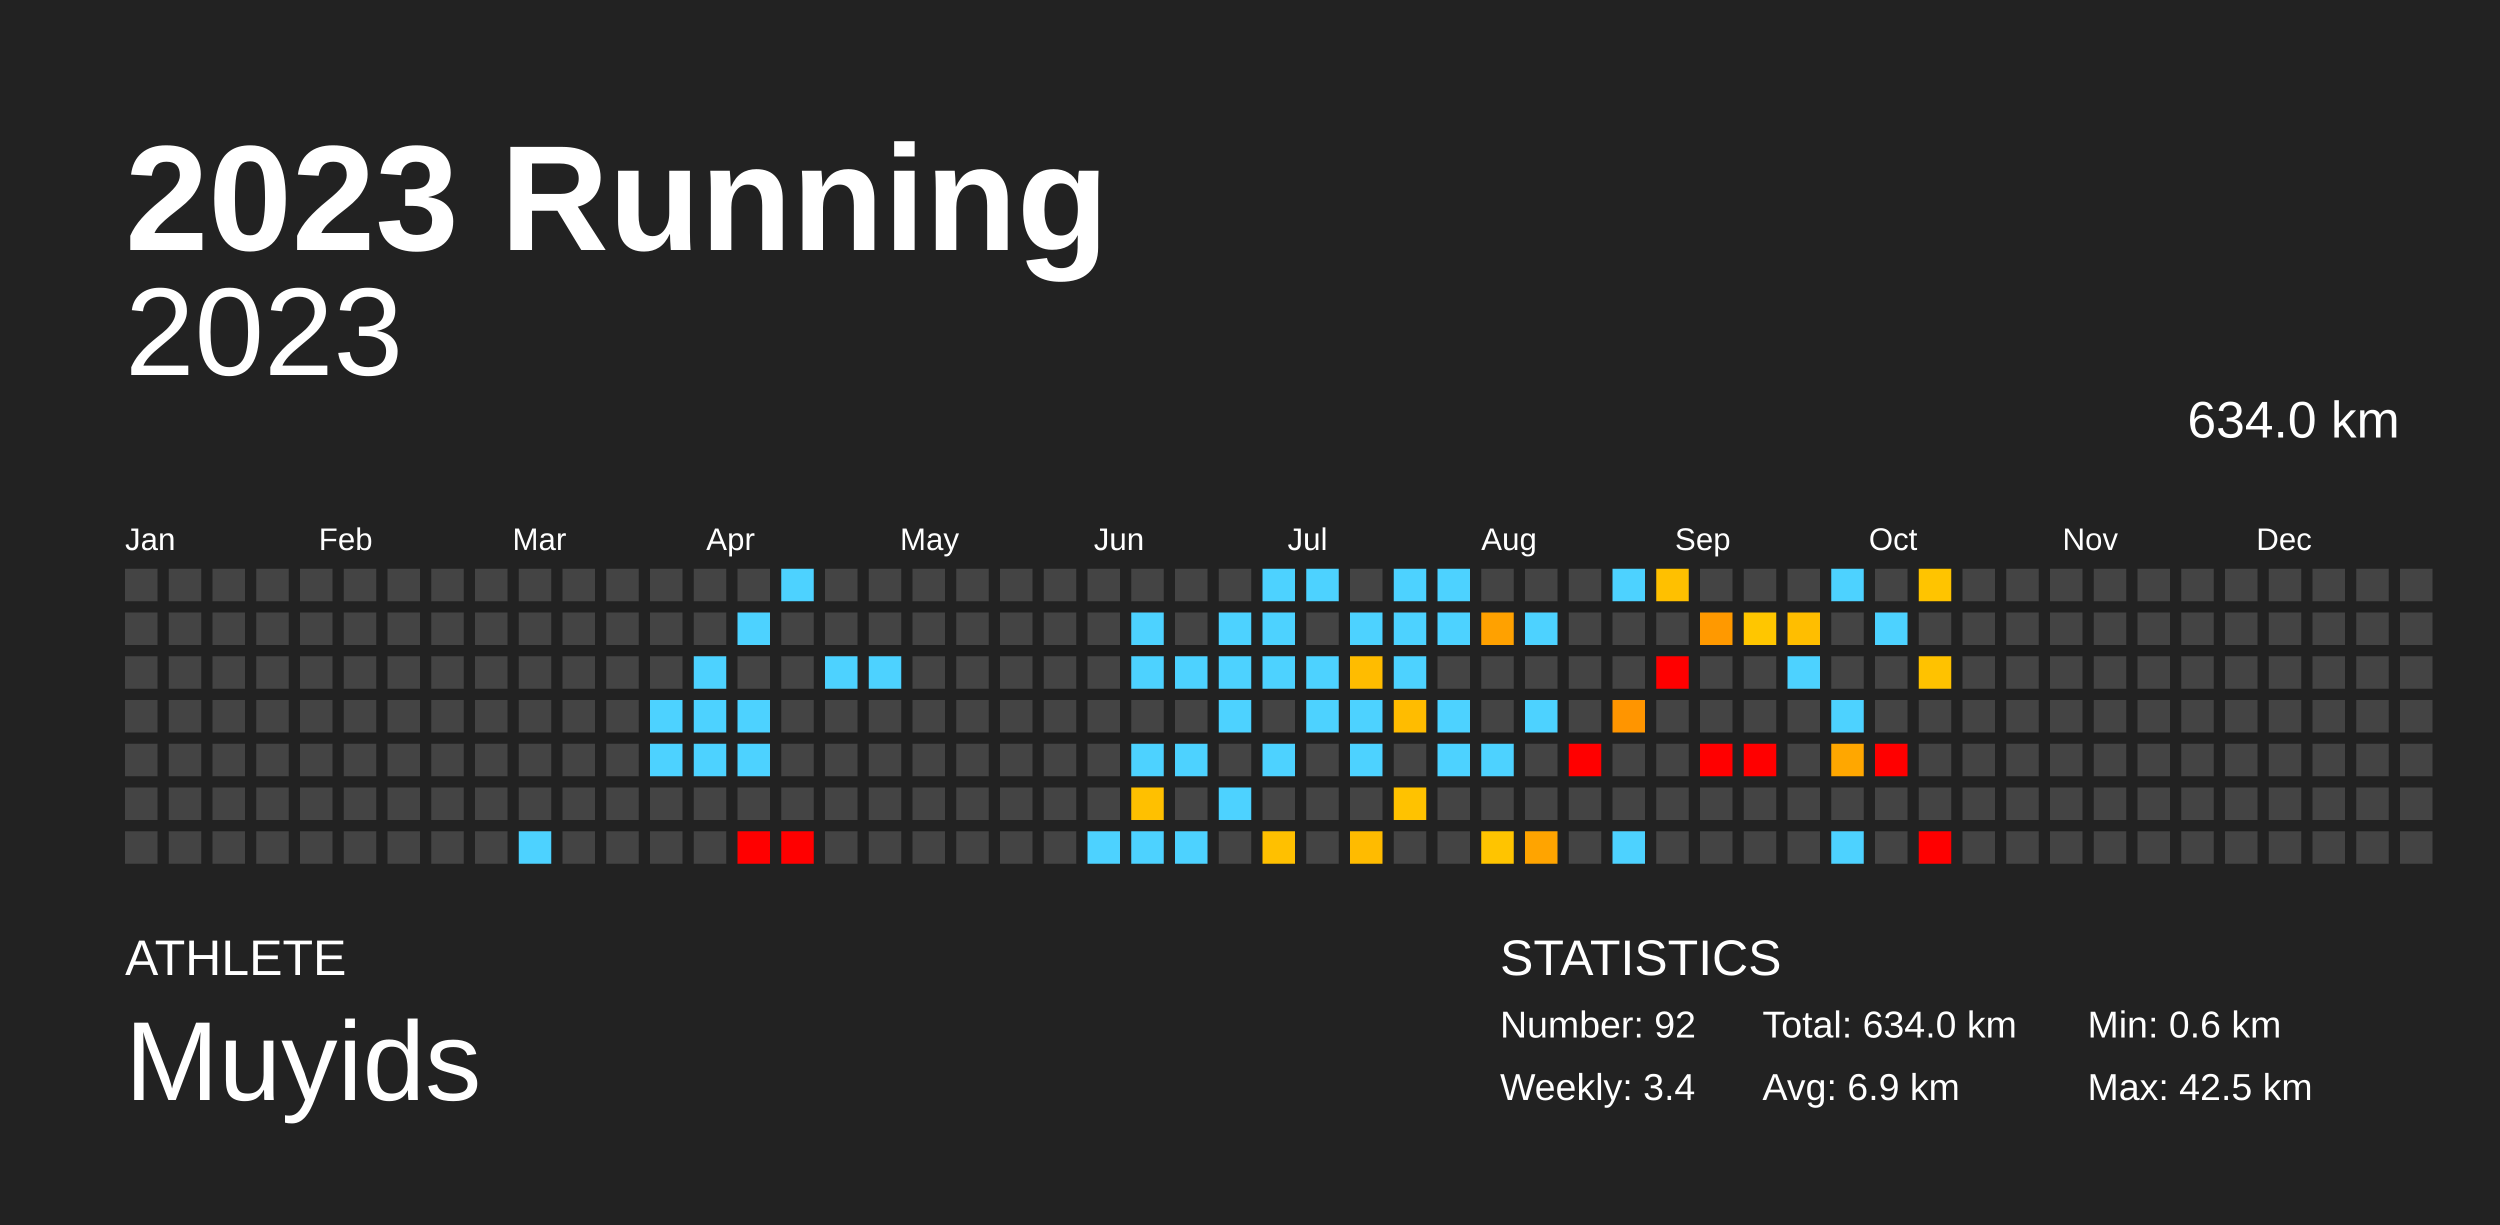
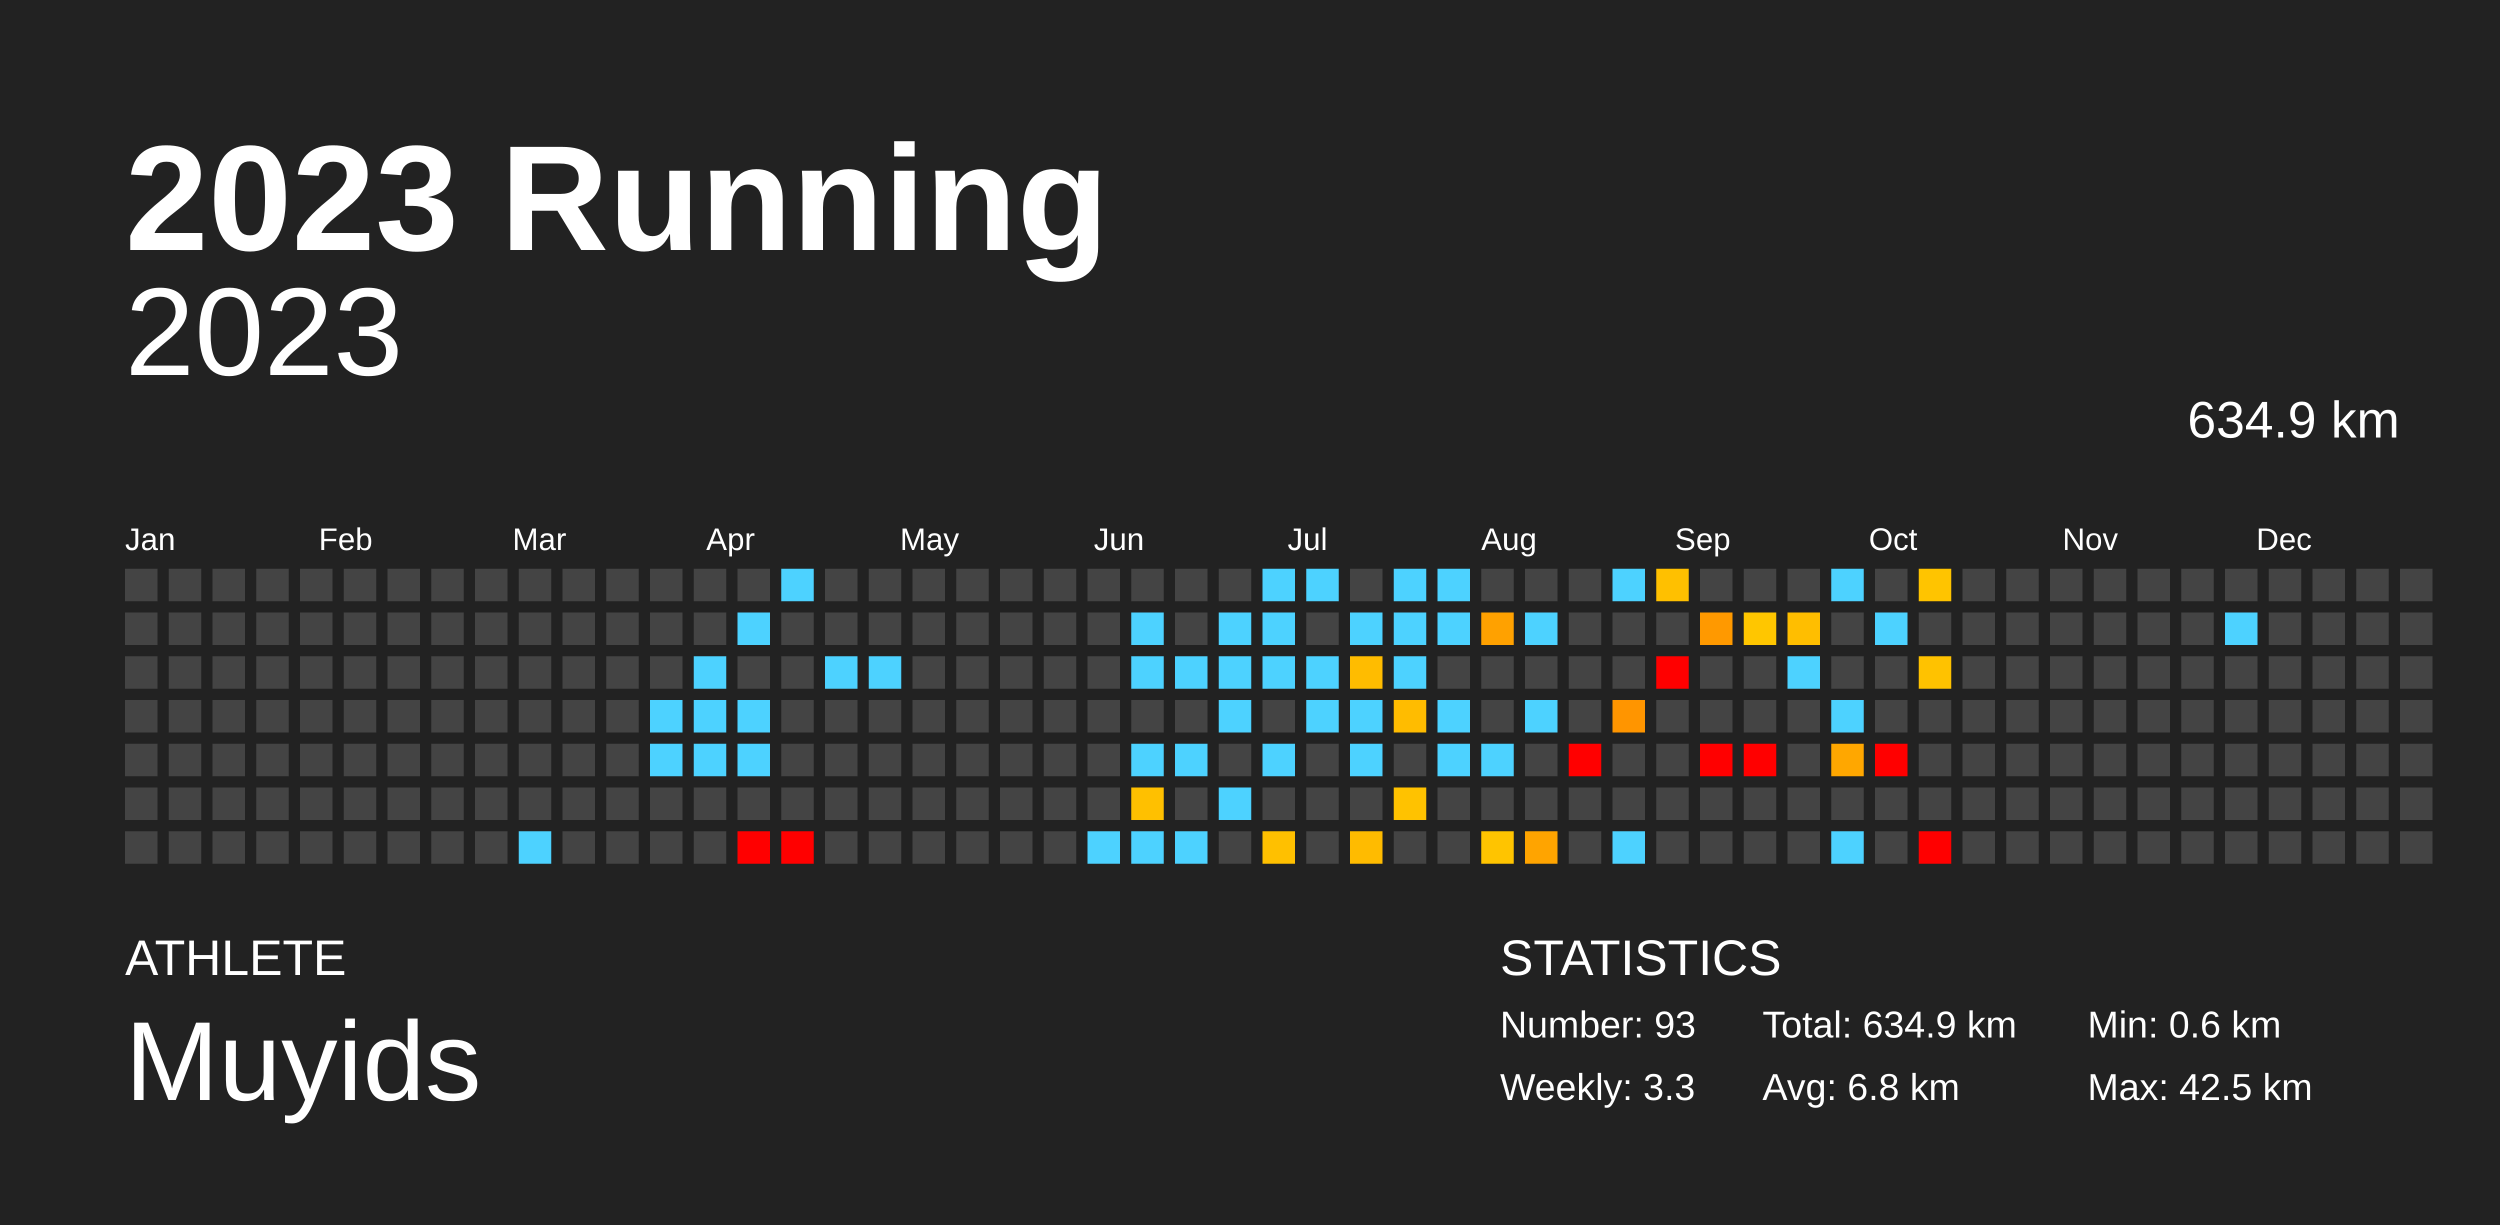
<svg xmlns="http://www.w3.org/2000/svg" baseProfile="full" height="98mm" version="1.1" viewBox="0,0,200,98" width="200mm">
  <defs />
  <rect fill="#222222" height="98" width="200" x="0" y="0" />
  <text fill="#FFFFFF" style="font-size:12px; font-family:Arial; font-weight:bold;" x="10" y="20">2023 Running</text>
  <text fill="#FFFFFF" style="font-size:4px; font-family:Arial" x="10" y="78">ATHLETE</text>
  <text fill="#FFFFFF" style="font-size:9px; font-family:Arial" x="10" y="88">Muyids</text>
  <text fill="#FFFFFF" style="font-size:4px; font-family:Arial" x="120" y="78">STATISTICS</text>
-   <text fill="#FFFFFF" style="font-size:3px; font-family:Arial" x="120" y="83">Number: 92</text>
-   <text fill="#FFFFFF" style="font-size:3px; font-family:Arial" x="120" y="88">Weekly: 3.4</text>
-   <text fill="#FFFFFF" style="font-size:3px; font-family:Arial" x="141" y="83">Total: 634.0 km</text>
-   <text fill="#FFFFFF" style="font-size:3px; font-family:Arial" x="141" y="88">Avg: 6.9 km</text>
+   <text fill="#FFFFFF" style="font-size:3px; font-family:Arial" x="120" y="83">Number: 93</text>
+   <text fill="#FFFFFF" style="font-size:3px; font-family:Arial" x="120" y="88">Weekly: 3.3</text>
+   <text fill="#FFFFFF" style="font-size:3px; font-family:Arial" x="141" y="83">Total: 634.9 km</text>
+   <text fill="#FFFFFF" style="font-size:3px; font-family:Arial" x="141" y="88">Avg: 6.8 km</text>
  <text fill="#FFFFFF" style="font-size:3px; font-family:Arial" x="167" y="83">Min: 0.6 km</text>
  <text fill="#FFFFFF" style="font-size:3px; font-family:Arial" x="167" y="88">Max: 42.5 km</text>
  <text alignment-baseline="hanging" fill="#FFFFFF" style="font-size:10.0px; font-family:Arial;" x="10" y="30">2023</text>
-   <text alignment-baseline="hanging" fill="#FFFFFF" style="font-size:4.125px; font-family:Arial;" x="175" y="35">634.0 km</text>
+   <text alignment-baseline="hanging" fill="#FFFFFF" style="font-size:4.125px; font-family:Arial;" x="175" y="35">634.9 km</text>
  <text fill="#FFFFFF" style="font-size:2.5px; font-family:Arial" x="10.0" y="44">Jan</text>
  <text fill="#FFFFFF" style="font-size:2.5px; font-family:Arial" x="25.5" y="44">Feb</text>
  <text fill="#FFFFFF" style="font-size:2.5px; font-family:Arial" x="41.0" y="44">Mar</text>
  <text fill="#FFFFFF" style="font-size:2.5px; font-family:Arial" x="56.5" y="44">Apr</text>
  <text fill="#FFFFFF" style="font-size:2.5px; font-family:Arial" x="72.0" y="44">May</text>
  <text fill="#FFFFFF" style="font-size:2.5px; font-family:Arial" x="87.5" y="44">Jun</text>
  <text fill="#FFFFFF" style="font-size:2.5px; font-family:Arial" x="103.0" y="44">Jul</text>
  <text fill="#FFFFFF" style="font-size:2.5px; font-family:Arial" x="118.5" y="44">Aug</text>
  <text fill="#FFFFFF" style="font-size:2.5px; font-family:Arial" x="134.0" y="44">Sep</text>
  <text fill="#FFFFFF" style="font-size:2.5px; font-family:Arial" x="149.5" y="44">Oct</text>
  <text fill="#FFFFFF" style="font-size:2.5px; font-family:Arial" x="165.0" y="44">Nov</text>
  <text fill="#FFFFFF" style="font-size:2.5px; font-family:Arial" x="180.5" y="44">Dec</text>
  <rect fill="#444444" height="2.6" width="2.6" x="10.0" y="45.5" />
  <rect fill="#444444" height="2.6" width="2.6" x="10.0" y="49.0" />
  <rect fill="#444444" height="2.6" width="2.6" x="10.0" y="52.5" />
  <rect fill="#444444" height="2.6" width="2.6" x="10.0" y="56.0" />
  <rect fill="#444444" height="2.6" width="2.6" x="10.0" y="59.5" />
  <rect fill="#444444" height="2.6" width="2.6" x="10.0" y="63.0" />
  <rect fill="#444444" height="2.6" width="2.6" x="10.0" y="66.5" />
  <rect fill="#444444" height="2.6" width="2.6" x="13.5" y="45.5" />
  <rect fill="#444444" height="2.6" width="2.6" x="13.5" y="49.0" />
  <rect fill="#444444" height="2.6" width="2.6" x="13.5" y="52.5" />
  <rect fill="#444444" height="2.6" width="2.6" x="13.5" y="56.0" />
  <rect fill="#444444" height="2.6" width="2.6" x="13.5" y="59.5" />
  <rect fill="#444444" height="2.6" width="2.6" x="13.5" y="63.0" />
  <rect fill="#444444" height="2.6" width="2.6" x="13.5" y="66.5" />
  <rect fill="#444444" height="2.6" width="2.6" x="17.0" y="45.5" />
  <rect fill="#444444" height="2.6" width="2.6" x="17.0" y="49.0" />
  <rect fill="#444444" height="2.6" width="2.6" x="17.0" y="52.5" />
  <rect fill="#444444" height="2.6" width="2.6" x="17.0" y="56.0" />
  <rect fill="#444444" height="2.6" width="2.6" x="17.0" y="59.5" />
  <rect fill="#444444" height="2.6" width="2.6" x="17.0" y="63.0" />
  <rect fill="#444444" height="2.6" width="2.6" x="17.0" y="66.5" />
  <rect fill="#444444" height="2.6" width="2.6" x="20.5" y="45.5" />
  <rect fill="#444444" height="2.6" width="2.6" x="20.5" y="49.0" />
  <rect fill="#444444" height="2.6" width="2.6" x="20.5" y="52.5" />
  <rect fill="#444444" height="2.6" width="2.6" x="20.5" y="56.0" />
  <rect fill="#444444" height="2.6" width="2.6" x="20.5" y="59.5" />
  <rect fill="#444444" height="2.6" width="2.6" x="20.5" y="63.0" />
  <rect fill="#444444" height="2.6" width="2.6" x="20.5" y="66.5" />
  <rect fill="#444444" height="2.6" width="2.6" x="24.0" y="45.5" />
  <rect fill="#444444" height="2.6" width="2.6" x="24.0" y="49.0" />
  <rect fill="#444444" height="2.6" width="2.6" x="24.0" y="52.5" />
  <rect fill="#444444" height="2.6" width="2.6" x="24.0" y="56.0" />
  <rect fill="#444444" height="2.6" width="2.6" x="24.0" y="59.5" />
  <rect fill="#444444" height="2.6" width="2.6" x="24.0" y="63.0" />
  <rect fill="#444444" height="2.6" width="2.6" x="24.0" y="66.5" />
  <rect fill="#444444" height="2.6" width="2.6" x="27.5" y="45.5" />
  <rect fill="#444444" height="2.6" width="2.6" x="27.5" y="49.0" />
  <rect fill="#444444" height="2.6" width="2.6" x="27.5" y="52.5" />
  <rect fill="#444444" height="2.6" width="2.6" x="27.5" y="56.0" />
  <rect fill="#444444" height="2.6" width="2.6" x="27.5" y="59.5" />
  <rect fill="#444444" height="2.6" width="2.6" x="27.5" y="63.0" />
  <rect fill="#444444" height="2.6" width="2.6" x="27.5" y="66.5" />
  <rect fill="#444444" height="2.6" width="2.6" x="31.0" y="45.5" />
  <rect fill="#444444" height="2.6" width="2.6" x="31.0" y="49.0" />
  <rect fill="#444444" height="2.6" width="2.6" x="31.0" y="52.5" />
  <rect fill="#444444" height="2.6" width="2.6" x="31.0" y="56.0" />
  <rect fill="#444444" height="2.6" width="2.6" x="31.0" y="59.5" />
  <rect fill="#444444" height="2.6" width="2.6" x="31.0" y="63.0" />
  <rect fill="#444444" height="2.6" width="2.6" x="31.0" y="66.5" />
  <rect fill="#444444" height="2.6" width="2.6" x="34.5" y="45.5" />
  <rect fill="#444444" height="2.6" width="2.6" x="34.5" y="49.0" />
  <rect fill="#444444" height="2.6" width="2.6" x="34.5" y="52.5" />
  <rect fill="#444444" height="2.6" width="2.6" x="34.5" y="56.0" />
  <rect fill="#444444" height="2.6" width="2.6" x="34.5" y="59.5" />
  <rect fill="#444444" height="2.6" width="2.6" x="34.5" y="63.0" />
  <rect fill="#444444" height="2.6" width="2.6" x="34.5" y="66.5" />
  <rect fill="#444444" height="2.6" width="2.6" x="38.0" y="45.5" />
  <rect fill="#444444" height="2.6" width="2.6" x="38.0" y="49.0" />
  <rect fill="#444444" height="2.6" width="2.6" x="38.0" y="52.5" />
  <rect fill="#444444" height="2.6" width="2.6" x="38.0" y="56.0" />
  <rect fill="#444444" height="2.6" width="2.6" x="38.0" y="59.5" />
  <rect fill="#444444" height="2.6" width="2.6" x="38.0" y="63.0" />
  <rect fill="#444444" height="2.6" width="2.6" x="38.0" y="66.5" />
  <rect fill="#444444" height="2.6" width="2.6" x="41.5" y="45.5" />
  <rect fill="#444444" height="2.6" width="2.6" x="41.5" y="49.0" />
  <rect fill="#444444" height="2.6" width="2.6" x="41.5" y="52.5" />
  <rect fill="#444444" height="2.6" width="2.6" x="41.5" y="56.0" />
  <rect fill="#444444" height="2.6" width="2.6" x="41.5" y="59.5" />
  <rect fill="#444444" height="2.6" width="2.6" x="41.5" y="63.0" />
  <rect fill="#4dd2ff" height="2.6" width="2.6" x="41.5" y="66.5" />
  <rect fill="#444444" height="2.6" width="2.6" x="45.0" y="45.5" />
  <rect fill="#444444" height="2.6" width="2.6" x="45.0" y="49.0" />
  <rect fill="#444444" height="2.6" width="2.6" x="45.0" y="52.5" />
  <rect fill="#444444" height="2.6" width="2.6" x="45.0" y="56.0" />
  <rect fill="#444444" height="2.6" width="2.6" x="45.0" y="59.5" />
  <rect fill="#444444" height="2.6" width="2.6" x="45.0" y="63.0" />
  <rect fill="#444444" height="2.6" width="2.6" x="45.0" y="66.5" />
  <rect fill="#444444" height="2.6" width="2.6" x="48.5" y="45.5" />
  <rect fill="#444444" height="2.6" width="2.6" x="48.5" y="49.0" />
  <rect fill="#444444" height="2.6" width="2.6" x="48.5" y="52.5" />
  <rect fill="#444444" height="2.6" width="2.6" x="48.5" y="56.0" />
  <rect fill="#444444" height="2.6" width="2.6" x="48.5" y="59.5" />
  <rect fill="#444444" height="2.6" width="2.6" x="48.5" y="63.0" />
  <rect fill="#444444" height="2.6" width="2.6" x="48.5" y="66.5" />
  <rect fill="#444444" height="2.6" width="2.6" x="52.0" y="45.5" />
  <rect fill="#444444" height="2.6" width="2.6" x="52.0" y="49.0" />
  <rect fill="#444444" height="2.6" width="2.6" x="52.0" y="52.5" />
  <rect fill="#4dd2ff" height="2.6" width="2.6" x="52.0" y="56.0" />
  <rect fill="#4dd2ff" height="2.6" width="2.6" x="52.0" y="59.5" />
  <rect fill="#444444" height="2.6" width="2.6" x="52.0" y="63.0" />
  <rect fill="#444444" height="2.6" width="2.6" x="52.0" y="66.5" />
  <rect fill="#444444" height="2.6" width="2.6" x="55.5" y="45.5" />
  <rect fill="#444444" height="2.6" width="2.6" x="55.5" y="49.0" />
  <rect fill="#4dd2ff" height="2.6" width="2.6" x="55.5" y="52.5" />
  <rect fill="#4dd2ff" height="2.6" width="2.6" x="55.5" y="56.0" />
  <rect fill="#4dd2ff" height="2.6" width="2.6" x="55.5" y="59.5" />
  <rect fill="#444444" height="2.6" width="2.6" x="55.5" y="63.0" />
  <rect fill="#444444" height="2.6" width="2.6" x="55.5" y="66.5" />
  <rect fill="#444444" height="2.6" width="2.6" x="59.0" y="45.5" />
  <rect fill="#4dd2ff" height="2.6" width="2.6" x="59.0" y="49.0" />
  <rect fill="#444444" height="2.6" width="2.6" x="59.0" y="52.5" />
  <rect fill="#4dd2ff" height="2.6" width="2.6" x="59.0" y="56.0" />
  <rect fill="#4dd2ff" height="2.6" width="2.6" x="59.0" y="59.5" />
  <rect fill="#444444" height="2.6" width="2.6" x="59.0" y="63.0" />
  <rect fill="red" height="2.6" width="2.6" x="59.0" y="66.5" />
  <rect fill="#4dd2ff" height="2.6" width="2.6" x="62.5" y="45.5" />
  <rect fill="#444444" height="2.6" width="2.6" x="62.5" y="49.0" />
  <rect fill="#444444" height="2.6" width="2.6" x="62.5" y="52.5" />
  <rect fill="#444444" height="2.6" width="2.6" x="62.5" y="56.0" />
  <rect fill="#444444" height="2.6" width="2.6" x="62.5" y="59.5" />
  <rect fill="#444444" height="2.6" width="2.6" x="62.5" y="63.0" />
  <rect fill="red" height="2.6" width="2.6" x="62.5" y="66.5" />
  <rect fill="#444444" height="2.6" width="2.6" x="66.0" y="45.5" />
  <rect fill="#444444" height="2.6" width="2.6" x="66.0" y="49.0" />
  <rect fill="#4dd2ff" height="2.6" width="2.6" x="66.0" y="52.5" />
  <rect fill="#444444" height="2.6" width="2.6" x="66.0" y="56.0" />
  <rect fill="#444444" height="2.6" width="2.6" x="66.0" y="59.5" />
  <rect fill="#444444" height="2.6" width="2.6" x="66.0" y="63.0" />
  <rect fill="#444444" height="2.6" width="2.6" x="66.0" y="66.5" />
  <rect fill="#444444" height="2.6" width="2.6" x="69.5" y="45.5" />
  <rect fill="#444444" height="2.6" width="2.6" x="69.5" y="49.0" />
  <rect fill="#4dd2ff" height="2.6" width="2.6" x="69.5" y="52.5" />
  <rect fill="#444444" height="2.6" width="2.6" x="69.5" y="56.0" />
  <rect fill="#444444" height="2.6" width="2.6" x="69.5" y="59.5" />
  <rect fill="#444444" height="2.6" width="2.6" x="69.5" y="63.0" />
  <rect fill="#444444" height="2.6" width="2.6" x="69.5" y="66.5" />
  <rect fill="#444444" height="2.6" width="2.6" x="73.0" y="45.5" />
  <rect fill="#444444" height="2.6" width="2.6" x="73.0" y="49.0" />
  <rect fill="#444444" height="2.6" width="2.6" x="73.0" y="52.5" />
  <rect fill="#444444" height="2.6" width="2.6" x="73.0" y="56.0" />
  <rect fill="#444444" height="2.6" width="2.6" x="73.0" y="59.5" />
  <rect fill="#444444" height="2.6" width="2.6" x="73.0" y="63.0" />
  <rect fill="#444444" height="2.6" width="2.6" x="73.0" y="66.5" />
  <rect fill="#444444" height="2.6" width="2.6" x="76.5" y="45.5" />
  <rect fill="#444444" height="2.6" width="2.6" x="76.5" y="49.0" />
  <rect fill="#444444" height="2.6" width="2.6" x="76.5" y="52.5" />
  <rect fill="#444444" height="2.6" width="2.6" x="76.5" y="56.0" />
  <rect fill="#444444" height="2.6" width="2.6" x="76.5" y="59.5" />
  <rect fill="#444444" height="2.6" width="2.6" x="76.5" y="63.0" />
  <rect fill="#444444" height="2.6" width="2.6" x="76.5" y="66.5" />
  <rect fill="#444444" height="2.6" width="2.6" x="80.0" y="45.5" />
  <rect fill="#444444" height="2.6" width="2.6" x="80.0" y="49.0" />
  <rect fill="#444444" height="2.6" width="2.6" x="80.0" y="52.5" />
  <rect fill="#444444" height="2.6" width="2.6" x="80.0" y="56.0" />
  <rect fill="#444444" height="2.6" width="2.6" x="80.0" y="59.5" />
  <rect fill="#444444" height="2.6" width="2.6" x="80.0" y="63.0" />
  <rect fill="#444444" height="2.6" width="2.6" x="80.0" y="66.5" />
  <rect fill="#444444" height="2.6" width="2.6" x="83.5" y="45.5" />
  <rect fill="#444444" height="2.6" width="2.6" x="83.5" y="49.0" />
  <rect fill="#444444" height="2.6" width="2.6" x="83.5" y="52.5" />
  <rect fill="#444444" height="2.6" width="2.6" x="83.5" y="56.0" />
  <rect fill="#444444" height="2.6" width="2.6" x="83.5" y="59.5" />
  <rect fill="#444444" height="2.6" width="2.6" x="83.5" y="63.0" />
  <rect fill="#444444" height="2.6" width="2.6" x="83.5" y="66.5" />
  <rect fill="#444444" height="2.6" width="2.6" x="87.0" y="45.5" />
  <rect fill="#444444" height="2.6" width="2.6" x="87.0" y="49.0" />
  <rect fill="#444444" height="2.6" width="2.6" x="87.0" y="52.5" />
  <rect fill="#444444" height="2.6" width="2.6" x="87.0" y="56.0" />
  <rect fill="#444444" height="2.6" width="2.6" x="87.0" y="59.5" />
  <rect fill="#444444" height="2.6" width="2.6" x="87.0" y="63.0" />
  <rect fill="#4dd2ff" height="2.6" width="2.6" x="87.0" y="66.5" />
  <rect fill="#444444" height="2.6" width="2.6" x="90.5" y="45.5" />
  <rect fill="#4dd2ff" height="2.6" width="2.6" x="90.5" y="49.0" />
  <rect fill="#4dd2ff" height="2.6" width="2.6" x="90.5" y="52.5" />
  <rect fill="#444444" height="2.6" width="2.6" x="90.5" y="56.0" />
  <rect fill="#4dd2ff" height="2.6" width="2.6" x="90.5" y="59.5" />
  <rect fill="#ffc000" height="2.6" width="2.6" x="90.5" y="63.0" />
  <rect fill="#4dd2ff" height="2.6" width="2.6" x="90.5" y="66.5" />
  <rect fill="#444444" height="2.6" width="2.6" x="94.0" y="45.5" />
  <rect fill="#444444" height="2.6" width="2.6" x="94.0" y="49.0" />
  <rect fill="#4dd2ff" height="2.6" width="2.6" x="94.0" y="52.5" />
  <rect fill="#444444" height="2.6" width="2.6" x="94.0" y="56.0" />
  <rect fill="#4dd2ff" height="2.6" width="2.6" x="94.0" y="59.5" />
  <rect fill="#444444" height="2.6" width="2.6" x="94.0" y="63.0" />
  <rect fill="#4dd2ff" height="2.6" width="2.6" x="94.0" y="66.5" />
  <rect fill="#444444" height="2.6" width="2.6" x="97.5" y="45.5" />
  <rect fill="#4dd2ff" height="2.6" width="2.6" x="97.5" y="49.0" />
  <rect fill="#4dd2ff" height="2.6" width="2.6" x="97.5" y="52.5" />
  <rect fill="#4dd2ff" height="2.6" width="2.6" x="97.5" y="56.0" />
  <rect fill="#444444" height="2.6" width="2.6" x="97.5" y="59.5" />
  <rect fill="#4dd2ff" height="2.6" width="2.6" x="97.5" y="63.0" />
  <rect fill="#444444" height="2.6" width="2.6" x="97.5" y="66.5" />
  <rect fill="#4dd2ff" height="2.6" width="2.6" x="101.0" y="45.5" />
  <rect fill="#4dd2ff" height="2.6" width="2.6" x="101.0" y="49.0" />
  <rect fill="#4dd2ff" height="2.6" width="2.6" x="101.0" y="52.5" />
  <rect fill="#444444" height="2.6" width="2.6" x="101.0" y="56.0" />
  <rect fill="#4dd2ff" height="2.6" width="2.6" x="101.0" y="59.5" />
  <rect fill="#444444" height="2.6" width="2.6" x="101.0" y="63.0" />
  <rect fill="#ffc000" height="2.6" width="2.6" x="101.0" y="66.5" />
  <rect fill="#4dd2ff" height="2.6" width="2.6" x="104.5" y="45.5" />
  <rect fill="#444444" height="2.6" width="2.6" x="104.5" y="49.0" />
  <rect fill="#4dd2ff" height="2.6" width="2.6" x="104.5" y="52.5" />
  <rect fill="#4dd2ff" height="2.6" width="2.6" x="104.5" y="56.0" />
  <rect fill="#444444" height="2.6" width="2.6" x="104.5" y="59.5" />
  <rect fill="#444444" height="2.6" width="2.6" x="104.5" y="63.0" />
  <rect fill="#444444" height="2.6" width="2.6" x="104.5" y="66.5" />
  <rect fill="#444444" height="2.6" width="2.6" x="108.0" y="45.5" />
  <rect fill="#4dd2ff" height="2.6" width="2.6" x="108.0" y="49.0" />
  <rect fill="#ffbc00" height="2.6" width="2.6" x="108.0" y="52.5" />
  <rect fill="#4dd2ff" height="2.6" width="2.6" x="108.0" y="56.0" />
  <rect fill="#4dd2ff" height="2.6" width="2.6" x="108.0" y="59.5" />
  <rect fill="#444444" height="2.6" width="2.6" x="108.0" y="63.0" />
  <rect fill="#ffbb00" height="2.6" width="2.6" x="108.0" y="66.5" />
  <rect fill="#4dd2ff" height="2.6" width="2.6" x="111.5" y="45.5" />
  <rect fill="#4dd2ff" height="2.6" width="2.6" x="111.5" y="49.0" />
  <rect fill="#4dd2ff" height="2.6" width="2.6" x="111.5" y="52.5" />
  <rect fill="#ffbc00" height="2.6" width="2.6" x="111.5" y="56.0" />
  <rect fill="#444444" height="2.6" width="2.6" x="111.5" y="59.5" />
  <rect fill="#ffc200" height="2.6" width="2.6" x="111.5" y="63.0" />
  <rect fill="#444444" height="2.6" width="2.6" x="111.5" y="66.5" />
  <rect fill="#4dd2ff" height="2.6" width="2.6" x="115.0" y="45.5" />
  <rect fill="#4dd2ff" height="2.6" width="2.6" x="115.0" y="49.0" />
  <rect fill="#444444" height="2.6" width="2.6" x="115.0" y="52.5" />
  <rect fill="#4dd2ff" height="2.6" width="2.6" x="115.0" y="56.0" />
  <rect fill="#4dd2ff" height="2.6" width="2.6" x="115.0" y="59.5" />
  <rect fill="#444444" height="2.6" width="2.6" x="115.0" y="63.0" />
  <rect fill="#444444" height="2.6" width="2.6" x="115.0" y="66.5" />
  <rect fill="#444444" height="2.6" width="2.6" x="118.5" y="45.5" />
  <rect fill="#ffa100" height="2.6" width="2.6" x="118.5" y="49.0" />
  <rect fill="#444444" height="2.6" width="2.6" x="118.5" y="52.5" />
  <rect fill="#444444" height="2.6" width="2.6" x="118.5" y="56.0" />
  <rect fill="#4dd2ff" height="2.6" width="2.6" x="118.5" y="59.5" />
  <rect fill="#444444" height="2.6" width="2.6" x="118.5" y="63.0" />
  <rect fill="#ffc400" height="2.6" width="2.6" x="118.5" y="66.5" />
  <rect fill="#444444" height="2.6" width="2.6" x="122.0" y="45.5" />
  <rect fill="#4dd2ff" height="2.6" width="2.6" x="122.0" y="49.0" />
  <rect fill="#444444" height="2.6" width="2.6" x="122.0" y="52.5" />
  <rect fill="#4dd2ff" height="2.6" width="2.6" x="122.0" y="56.0" />
  <rect fill="#444444" height="2.6" width="2.6" x="122.0" y="59.5" />
  <rect fill="#444444" height="2.6" width="2.6" x="122.0" y="63.0" />
  <rect fill="#ffa400" height="2.6" width="2.6" x="122.0" y="66.5" />
  <rect fill="#444444" height="2.6" width="2.6" x="125.5" y="45.5" />
  <rect fill="#444444" height="2.6" width="2.6" x="125.5" y="49.0" />
  <rect fill="#444444" height="2.6" width="2.6" x="125.5" y="52.5" />
  <rect fill="#444444" height="2.6" width="2.6" x="125.5" y="56.0" />
  <rect fill="red" height="2.6" width="2.6" x="125.5" y="59.5" />
  <rect fill="#444444" height="2.6" width="2.6" x="125.5" y="63.0" />
  <rect fill="#444444" height="2.6" width="2.6" x="125.5" y="66.5" />
  <rect fill="#4dd2ff" height="2.6" width="2.6" x="129.0" y="45.5" />
  <rect fill="#444444" height="2.6" width="2.6" x="129.0" y="49.0" />
  <rect fill="#444444" height="2.6" width="2.6" x="129.0" y="52.5" />
  <rect fill="#ff9500" height="2.6" width="2.6" x="129.0" y="56.0" />
  <rect fill="#444444" height="2.6" width="2.6" x="129.0" y="59.5" />
  <rect fill="#444444" height="2.6" width="2.6" x="129.0" y="63.0" />
  <rect fill="#4dd2ff" height="2.6" width="2.6" x="129.0" y="66.5" />
  <rect fill="#ffc000" height="2.6" width="2.6" x="132.5" y="45.5" />
  <rect fill="#444444" height="2.6" width="2.6" x="132.5" y="49.0" />
  <rect fill="red" height="2.6" width="2.6" x="132.5" y="52.5" />
  <rect fill="#444444" height="2.6" width="2.6" x="132.5" y="56.0" />
  <rect fill="#444444" height="2.6" width="2.6" x="132.5" y="59.5" />
  <rect fill="#444444" height="2.6" width="2.6" x="132.5" y="63.0" />
  <rect fill="#444444" height="2.6" width="2.6" x="132.5" y="66.5" />
  <rect fill="#444444" height="2.6" width="2.6" x="136.0" y="45.5" />
  <rect fill="#ff9900" height="2.6" width="2.6" x="136.0" y="49.0" />
  <rect fill="#444444" height="2.6" width="2.6" x="136.0" y="52.5" />
  <rect fill="#444444" height="2.6" width="2.6" x="136.0" y="56.0" />
  <rect fill="red" height="2.6" width="2.6" x="136.0" y="59.5" />
  <rect fill="#444444" height="2.6" width="2.6" x="136.0" y="63.0" />
  <rect fill="#444444" height="2.6" width="2.6" x="136.0" y="66.5" />
  <rect fill="#444444" height="2.6" width="2.6" x="139.5" y="45.5" />
  <rect fill="#ffc600" height="2.6" width="2.6" x="139.5" y="49.0" />
  <rect fill="#444444" height="2.6" width="2.6" x="139.5" y="52.5" />
  <rect fill="#444444" height="2.6" width="2.6" x="139.5" y="56.0" />
  <rect fill="red" height="2.6" width="2.6" x="139.5" y="59.5" />
  <rect fill="#444444" height="2.6" width="2.6" x="139.5" y="63.0" />
  <rect fill="#444444" height="2.6" width="2.6" x="139.5" y="66.5" />
  <rect fill="#444444" height="2.6" width="2.6" x="143.0" y="45.5" />
  <rect fill="#ffbe00" height="2.6" width="2.6" x="143.0" y="49.0" />
  <rect fill="#4dd2ff" height="2.6" width="2.6" x="143.0" y="52.5" />
  <rect fill="#444444" height="2.6" width="2.6" x="143.0" y="56.0" />
  <rect fill="#444444" height="2.6" width="2.6" x="143.0" y="59.5" />
  <rect fill="#444444" height="2.6" width="2.6" x="143.0" y="63.0" />
  <rect fill="#444444" height="2.6" width="2.6" x="143.0" y="66.5" />
  <rect fill="#4dd2ff" height="2.6" width="2.6" x="146.5" y="45.5" />
  <rect fill="#444444" height="2.6" width="2.6" x="146.5" y="49.0" />
  <rect fill="#444444" height="2.6" width="2.6" x="146.5" y="52.5" />
  <rect fill="#4dd2ff" height="2.6" width="2.6" x="146.5" y="56.0" />
  <rect fill="#ffa700" height="2.6" width="2.6" x="146.5" y="59.5" />
  <rect fill="#444444" height="2.6" width="2.6" x="146.5" y="63.0" />
  <rect fill="#4dd2ff" height="2.6" width="2.6" x="146.5" y="66.5" />
  <rect fill="#444444" height="2.6" width="2.6" x="150.0" y="45.5" />
  <rect fill="#4dd2ff" height="2.6" width="2.6" x="150.0" y="49.0" />
  <rect fill="#444444" height="2.6" width="2.6" x="150.0" y="52.5" />
  <rect fill="#444444" height="2.6" width="2.6" x="150.0" y="56.0" />
  <rect fill="red" height="2.6" width="2.6" x="150.0" y="59.5" />
  <rect fill="#444444" height="2.6" width="2.6" x="150.0" y="63.0" />
  <rect fill="#444444" height="2.6" width="2.6" x="150.0" y="66.5" />
  <rect fill="#ffc400" height="2.6" width="2.6" x="153.5" y="45.5" />
  <rect fill="#444444" height="2.6" width="2.6" x="153.5" y="49.0" />
  <rect fill="#ffc200" height="2.6" width="2.6" x="153.5" y="52.5" />
  <rect fill="#444444" height="2.6" width="2.6" x="153.5" y="56.0" />
  <rect fill="#444444" height="2.6" width="2.6" x="153.5" y="59.5" />
  <rect fill="#444444" height="2.6" width="2.6" x="153.5" y="63.0" />
  <rect fill="red" height="2.6" width="2.6" x="153.5" y="66.5" />
  <rect fill="#444444" height="2.6" width="2.6" x="157.0" y="45.5" />
  <rect fill="#444444" height="2.6" width="2.6" x="157.0" y="49.0" />
  <rect fill="#444444" height="2.6" width="2.6" x="157.0" y="52.5" />
  <rect fill="#444444" height="2.6" width="2.6" x="157.0" y="56.0" />
  <rect fill="#444444" height="2.6" width="2.6" x="157.0" y="59.5" />
  <rect fill="#444444" height="2.6" width="2.6" x="157.0" y="63.0" />
  <rect fill="#444444" height="2.6" width="2.6" x="157.0" y="66.5" />
  <rect fill="#444444" height="2.6" width="2.6" x="160.5" y="45.5" />
  <rect fill="#444444" height="2.6" width="2.6" x="160.5" y="49.0" />
  <rect fill="#444444" height="2.6" width="2.6" x="160.5" y="52.5" />
  <rect fill="#444444" height="2.6" width="2.6" x="160.5" y="56.0" />
  <rect fill="#444444" height="2.6" width="2.6" x="160.5" y="59.5" />
  <rect fill="#444444" height="2.6" width="2.6" x="160.5" y="63.0" />
  <rect fill="#444444" height="2.6" width="2.6" x="160.5" y="66.5" />
  <rect fill="#444444" height="2.6" width="2.6" x="164.0" y="45.5" />
  <rect fill="#444444" height="2.6" width="2.6" x="164.0" y="49.0" />
  <rect fill="#444444" height="2.6" width="2.6" x="164.0" y="52.5" />
  <rect fill="#444444" height="2.6" width="2.6" x="164.0" y="56.0" />
  <rect fill="#444444" height="2.6" width="2.6" x="164.0" y="59.5" />
  <rect fill="#444444" height="2.6" width="2.6" x="164.0" y="63.0" />
  <rect fill="#444444" height="2.6" width="2.6" x="164.0" y="66.5" />
  <rect fill="#444444" height="2.6" width="2.6" x="167.5" y="45.5" />
  <rect fill="#444444" height="2.6" width="2.6" x="167.5" y="49.0" />
  <rect fill="#444444" height="2.6" width="2.6" x="167.5" y="52.5" />
  <rect fill="#444444" height="2.6" width="2.6" x="167.5" y="56.0" />
  <rect fill="#444444" height="2.6" width="2.6" x="167.5" y="59.5" />
  <rect fill="#444444" height="2.6" width="2.6" x="167.5" y="63.0" />
  <rect fill="#444444" height="2.6" width="2.6" x="167.5" y="66.5" />
  <rect fill="#444444" height="2.6" width="2.6" x="171.0" y="45.5" />
  <rect fill="#444444" height="2.6" width="2.6" x="171.0" y="49.0" />
  <rect fill="#444444" height="2.6" width="2.6" x="171.0" y="52.5" />
  <rect fill="#444444" height="2.6" width="2.6" x="171.0" y="56.0" />
  <rect fill="#444444" height="2.6" width="2.6" x="171.0" y="59.5" />
  <rect fill="#444444" height="2.6" width="2.6" x="171.0" y="63.0" />
  <rect fill="#444444" height="2.6" width="2.6" x="171.0" y="66.5" />
  <rect fill="#444444" height="2.6" width="2.6" x="174.5" y="45.5" />
  <rect fill="#444444" height="2.6" width="2.6" x="174.5" y="49.0" />
  <rect fill="#444444" height="2.6" width="2.6" x="174.5" y="52.5" />
  <rect fill="#444444" height="2.6" width="2.6" x="174.5" y="56.0" />
  <rect fill="#444444" height="2.6" width="2.6" x="174.5" y="59.5" />
  <rect fill="#444444" height="2.6" width="2.6" x="174.5" y="63.0" />
  <rect fill="#444444" height="2.6" width="2.6" x="174.5" y="66.5" />
  <rect fill="#444444" height="2.6" width="2.6" x="178.0" y="45.5" />
-   <rect fill="#444444" height="2.6" width="2.6" x="178.0" y="49.0" />
+   <rect fill="#4dd2ff" height="2.6" width="2.6" x="178.0" y="49.0" />
  <rect fill="#444444" height="2.6" width="2.6" x="178.0" y="52.5" />
  <rect fill="#444444" height="2.6" width="2.6" x="178.0" y="56.0" />
  <rect fill="#444444" height="2.6" width="2.6" x="178.0" y="59.5" />
  <rect fill="#444444" height="2.6" width="2.6" x="178.0" y="63.0" />
  <rect fill="#444444" height="2.6" width="2.6" x="178.0" y="66.5" />
  <rect fill="#444444" height="2.6" width="2.6" x="181.5" y="45.5" />
  <rect fill="#444444" height="2.6" width="2.6" x="181.5" y="49.0" />
  <rect fill="#444444" height="2.6" width="2.6" x="181.5" y="52.5" />
  <rect fill="#444444" height="2.6" width="2.6" x="181.5" y="56.0" />
  <rect fill="#444444" height="2.6" width="2.6" x="181.5" y="59.5" />
  <rect fill="#444444" height="2.6" width="2.6" x="181.5" y="63.0" />
  <rect fill="#444444" height="2.6" width="2.6" x="181.5" y="66.5" />
  <rect fill="#444444" height="2.6" width="2.6" x="185.0" y="45.5" />
  <rect fill="#444444" height="2.6" width="2.6" x="185.0" y="49.0" />
  <rect fill="#444444" height="2.6" width="2.6" x="185.0" y="52.5" />
  <rect fill="#444444" height="2.6" width="2.6" x="185.0" y="56.0" />
  <rect fill="#444444" height="2.6" width="2.6" x="185.0" y="59.5" />
  <rect fill="#444444" height="2.6" width="2.6" x="185.0" y="63.0" />
  <rect fill="#444444" height="2.6" width="2.6" x="185.0" y="66.5" />
  <rect fill="#444444" height="2.6" width="2.6" x="188.5" y="45.5" />
  <rect fill="#444444" height="2.6" width="2.6" x="188.5" y="49.0" />
  <rect fill="#444444" height="2.6" width="2.6" x="188.5" y="52.5" />
  <rect fill="#444444" height="2.6" width="2.6" x="188.5" y="56.0" />
  <rect fill="#444444" height="2.6" width="2.6" x="188.5" y="59.5" />
  <rect fill="#444444" height="2.6" width="2.6" x="188.5" y="63.0" />
  <rect fill="#444444" height="2.6" width="2.6" x="188.5" y="66.5" />
  <rect fill="#444444" height="2.6" width="2.6" x="192.0" y="45.5" />
  <rect fill="#444444" height="2.6" width="2.6" x="192.0" y="49.0" />
  <rect fill="#444444" height="2.6" width="2.6" x="192.0" y="52.5" />
  <rect fill="#444444" height="2.6" width="2.6" x="192.0" y="56.0" />
  <rect fill="#444444" height="2.6" width="2.6" x="192.0" y="59.5" />
  <rect fill="#444444" height="2.6" width="2.6" x="192.0" y="63.0" />
  <rect fill="#444444" height="2.6" width="2.6" x="192.0" y="66.5" />
</svg>
